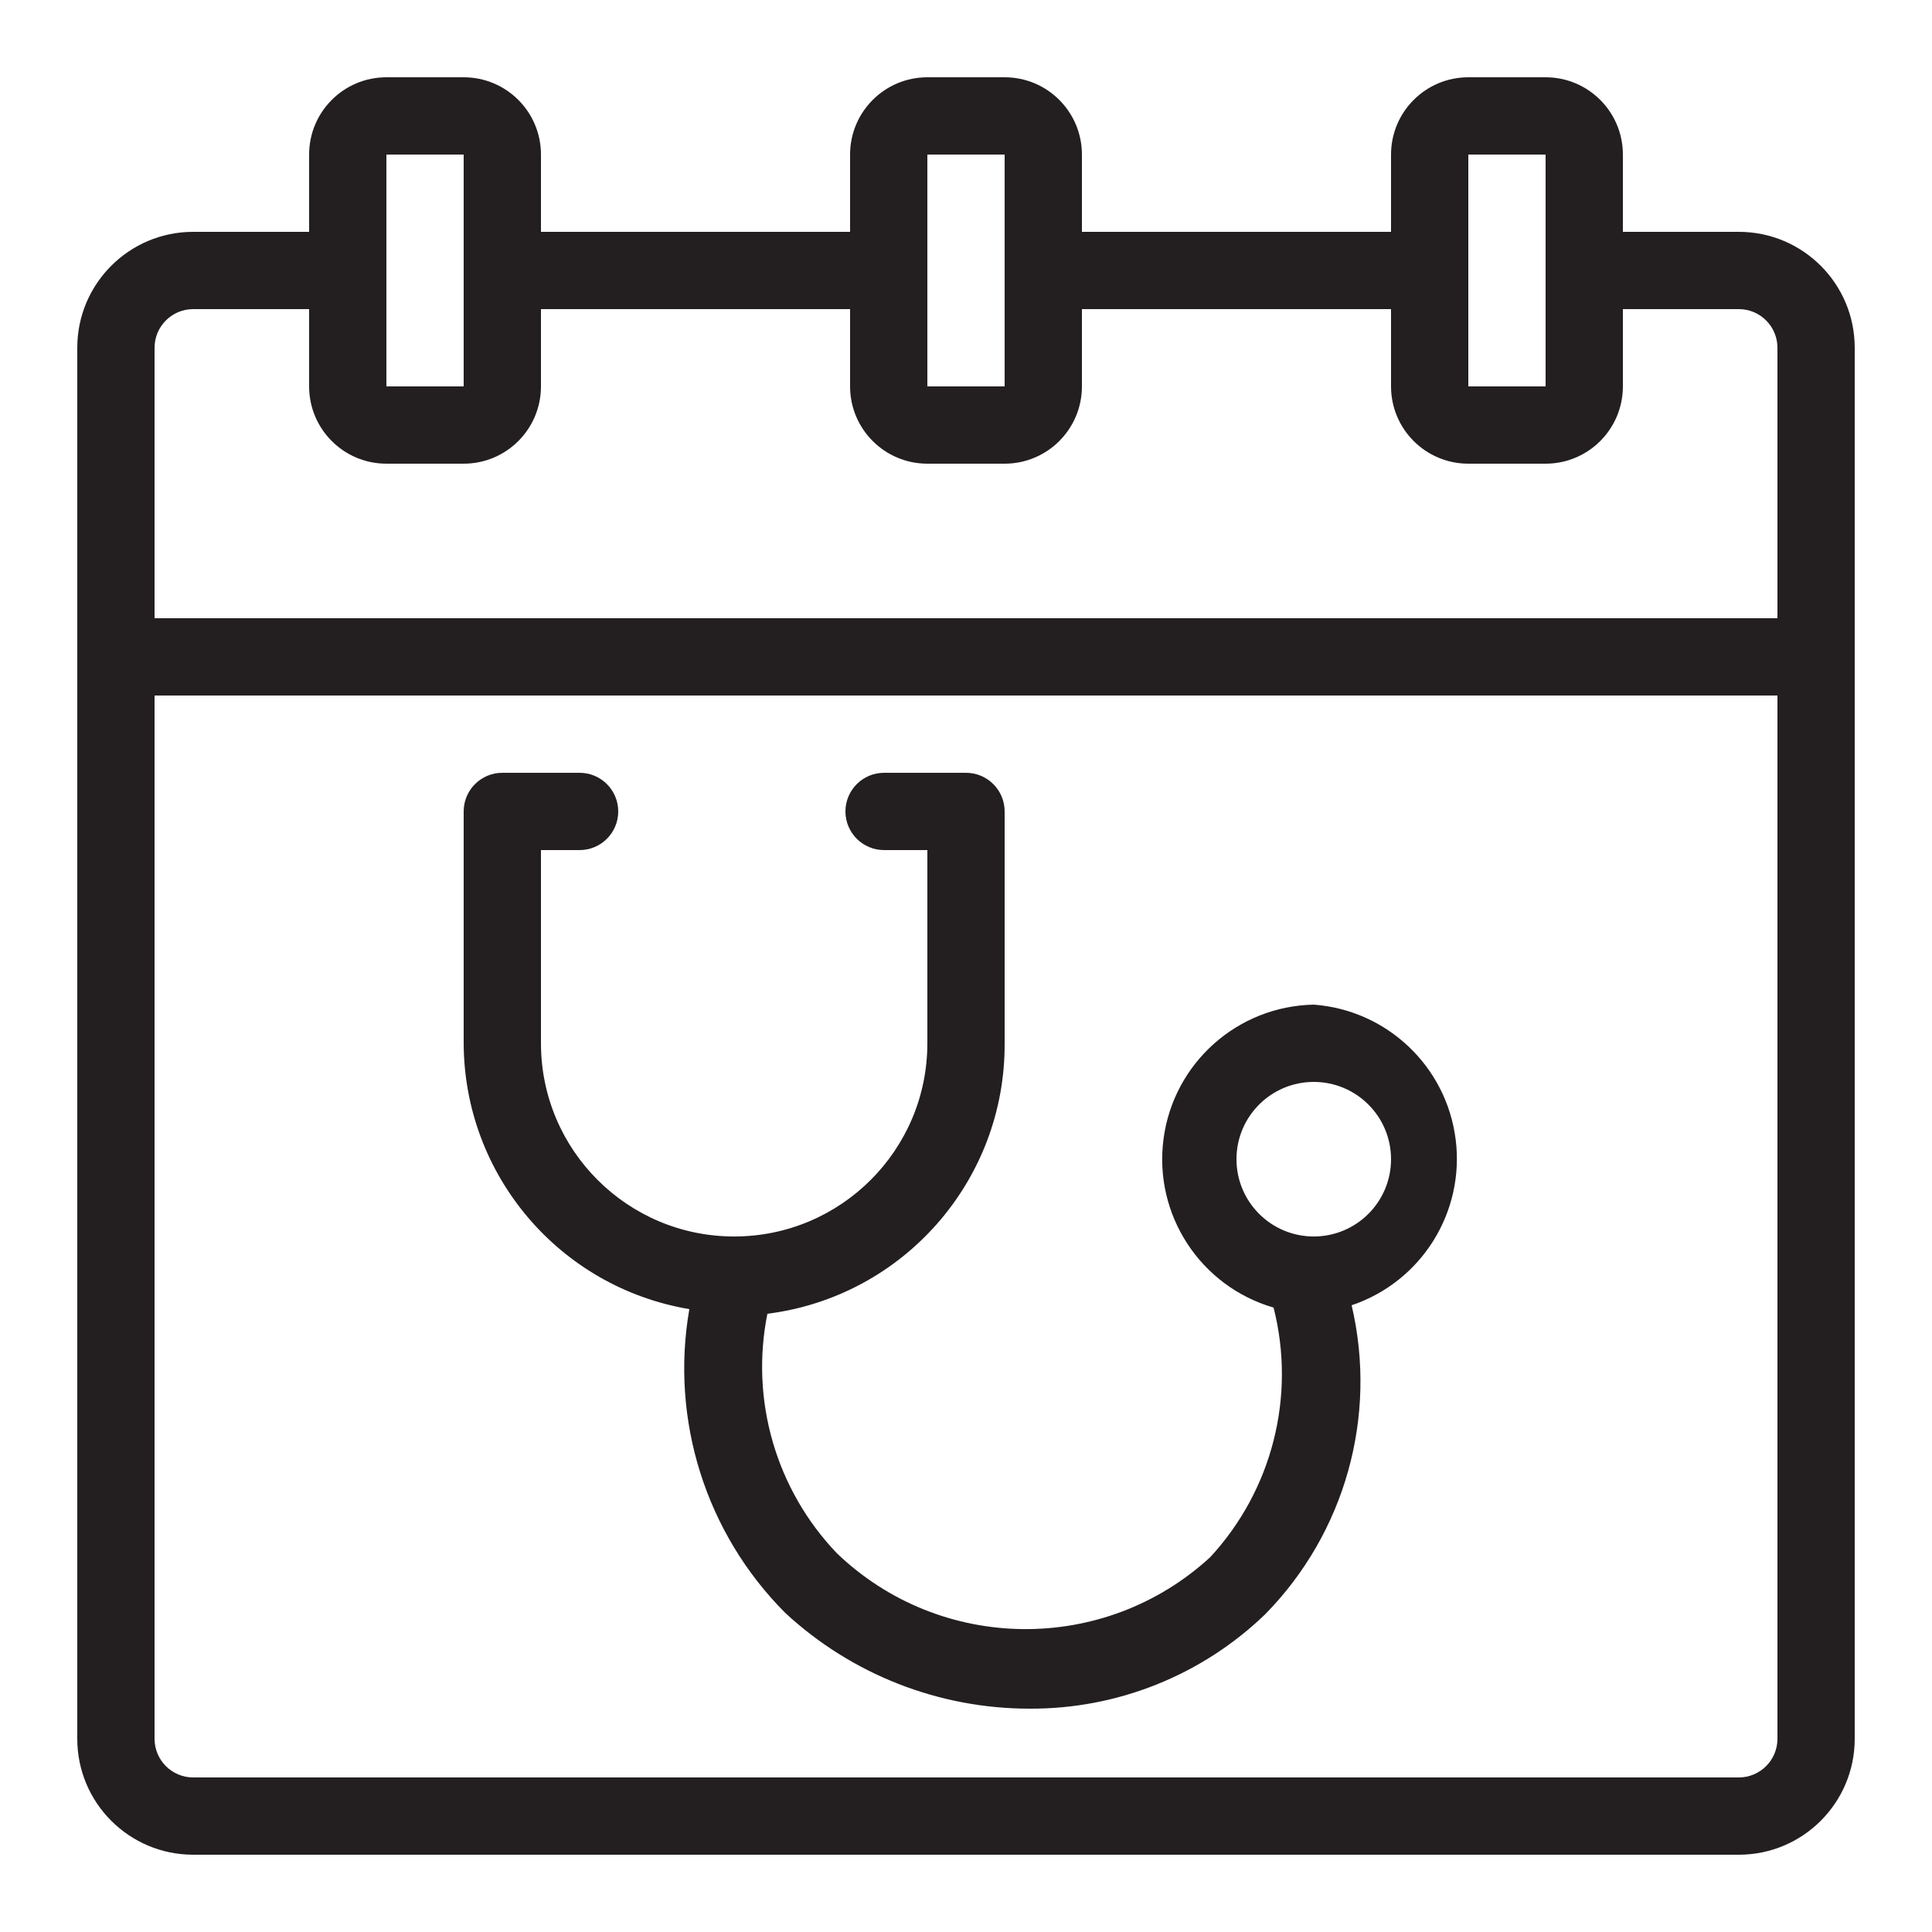
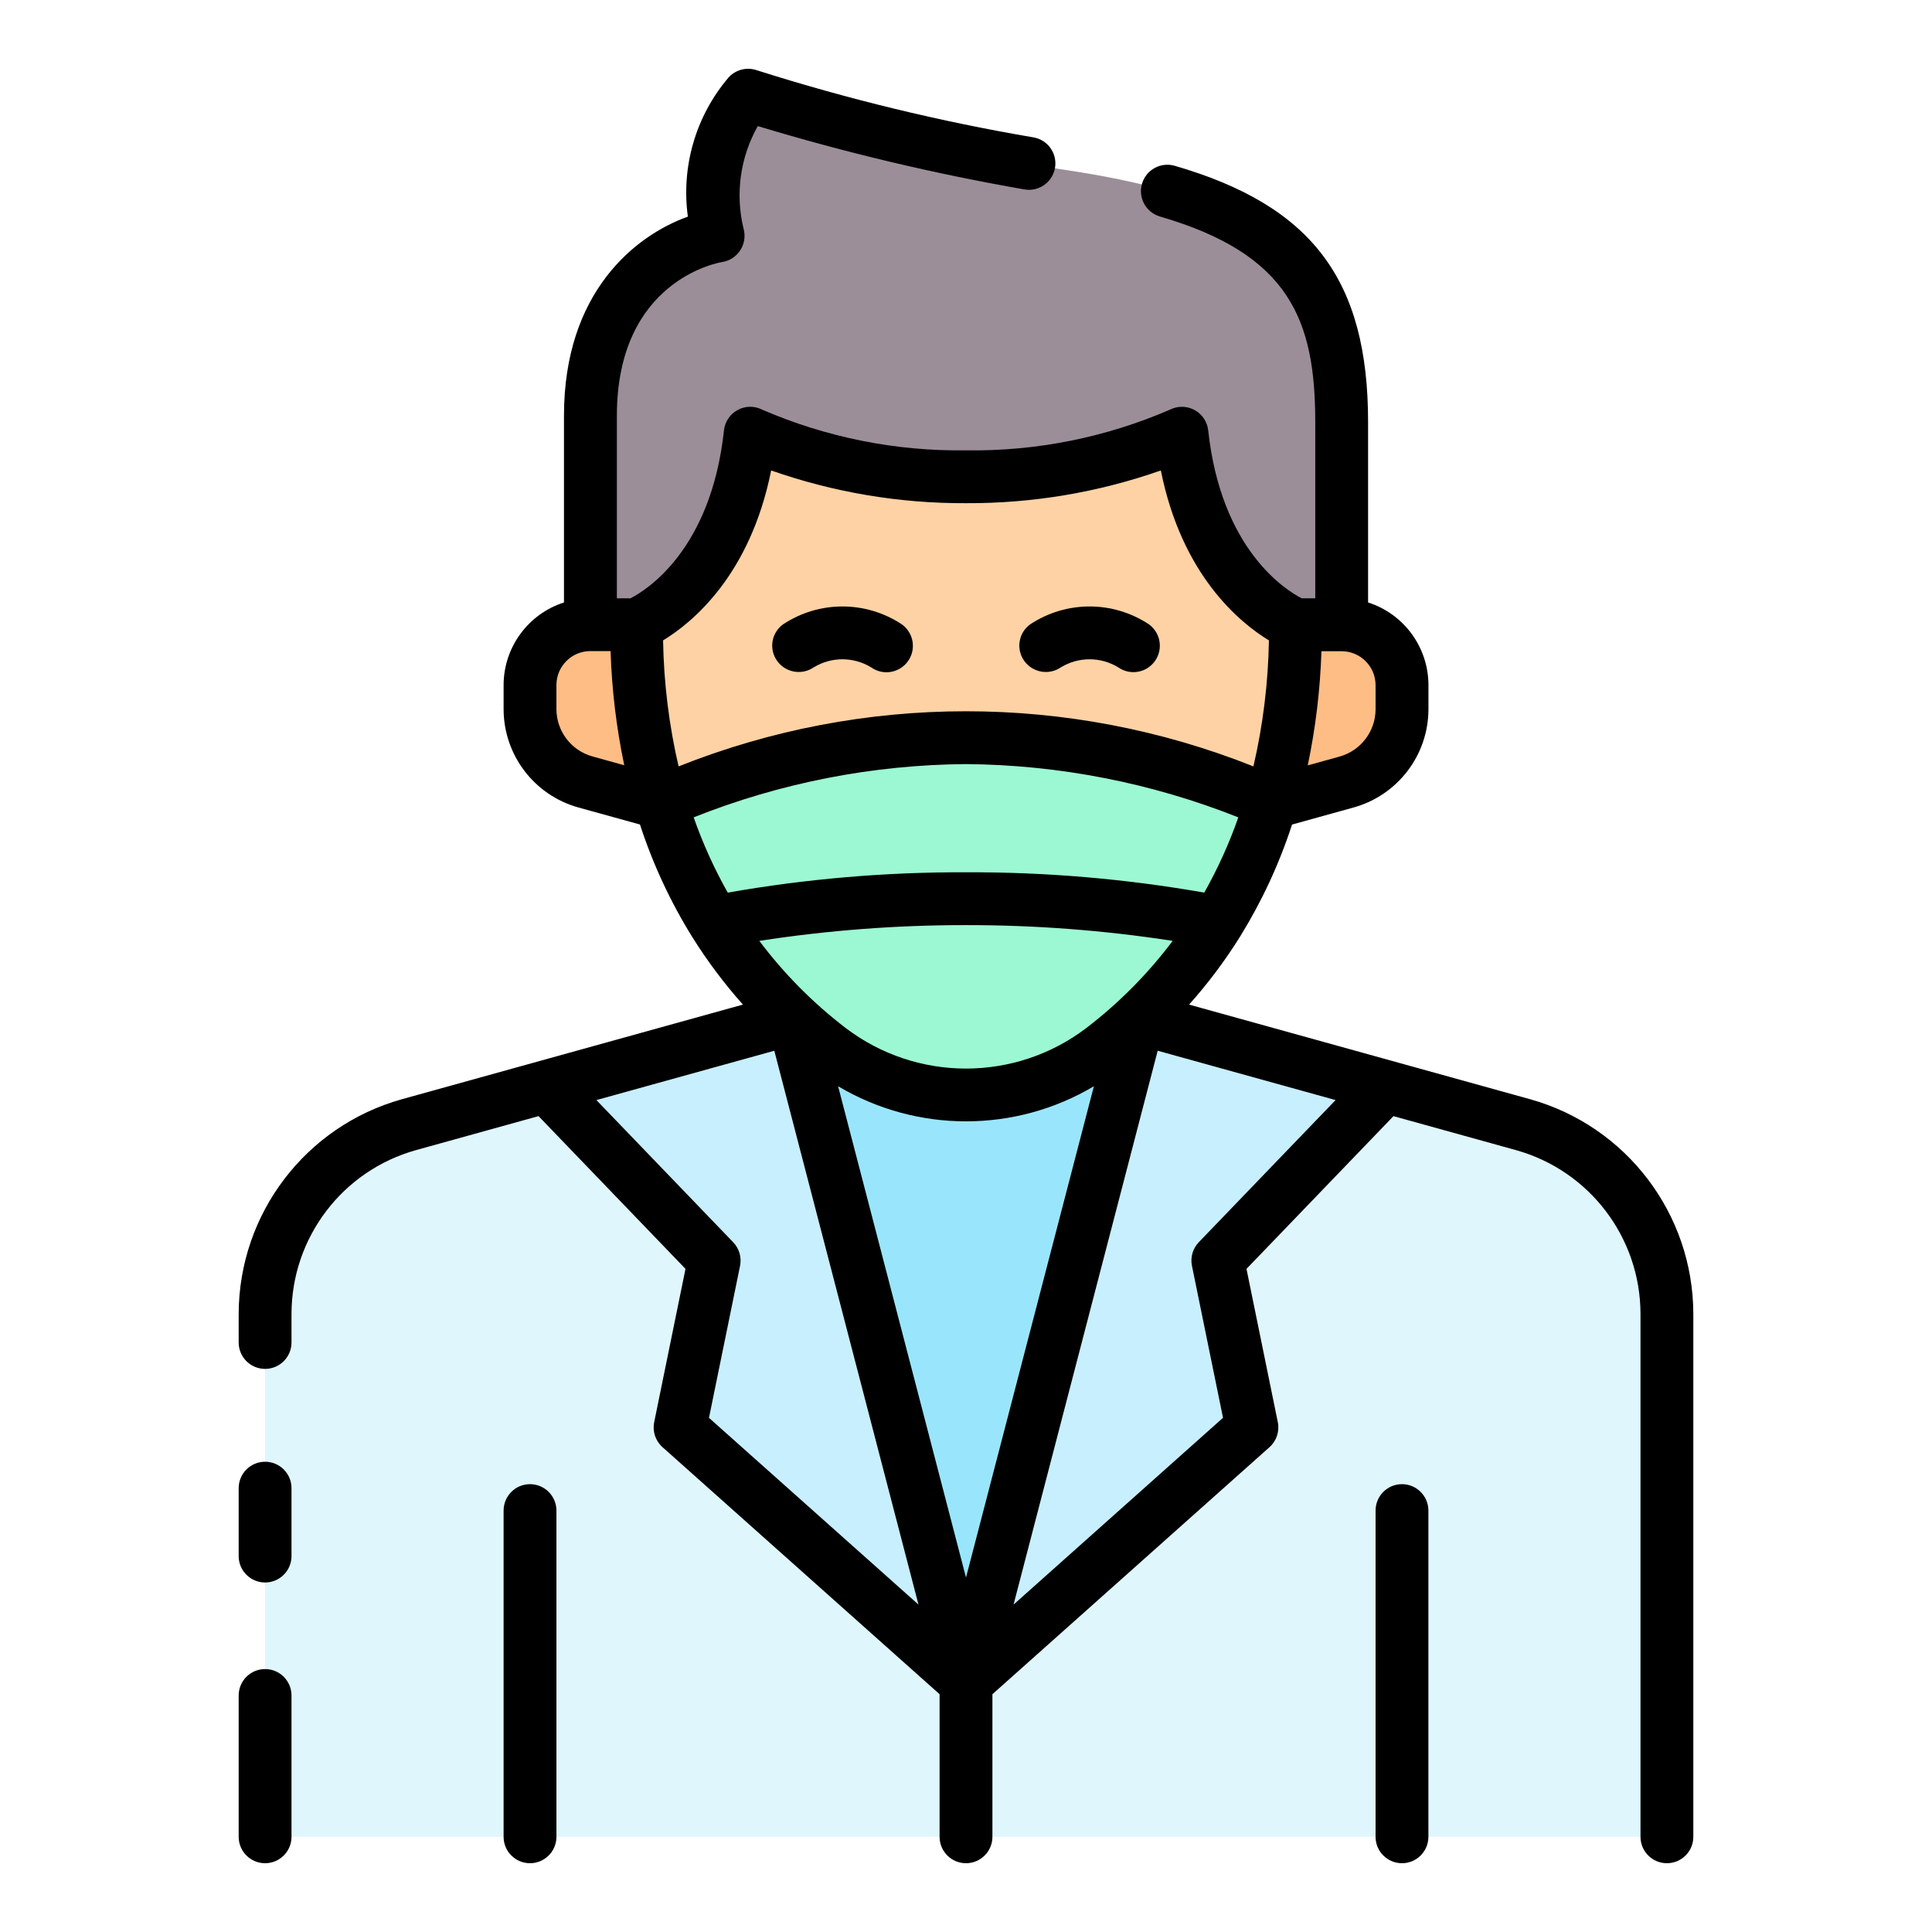
- <svg xmlns="http://www.w3.org/2000/svg" viewBox="0 0 25 25">
-   <defs>
-     <style>.cls-1{fill:#231f20}</style>
-   </defs>
-   <g id="calendar_doctor" data-name="calendar doctor">
-     <path class="cls-1" d="M22.5 3H21V2a1 1 0 0 0-1-1h-1a1 1 0 0 0-1 1v1h-4V2a1 1 0 0 0-1-1h-1a1 1 0 0 0-1 1v1H7V2a1 1 0 0 0-1-1H5a1 1 0 0 0-1 1v1H2.5A1.5 1.5 0 0 0 1 4.5v18A1.5 1.5 0 0 0 2.5 24h20a1.5 1.5 0 0 0 1.5-1.5v-18A1.5 1.5 0 0 0 22.5 3zM19 2h1v3h-1zm-7 0h1v3h-1zM5 2h1v3H5zM2.5 4H4v1a1 1 0 0 0 1 1h1a1 1 0 0 0 1-1V4h4v1a1 1 0 0 0 1 1h1a1 1 0 0 0 1-1V4h4v1a1 1 0 0 0 1 1h1a1 1 0 0 0 1-1V4h1.5a.5.5 0 0 1 .5.5V8H2V4.5a.5.5 0 0 1 .5-.5zm20 19h-20a.5.5 0 0 1-.5-.5V9h21v13.5a.5.5 0 0 1-.5.5z" />
-     <path class="cls-1" d="M17 13a2 2 0 0 0-.52 3.92 3.49 3.49 0 0 1-.82 3.23 3.53 3.53 0 0 1-4.83-.05 3.49 3.49 0 0 1-.9-3.1A3.51 3.51 0 0 0 13 13.5v-3a.5.5 0 0 0-.5-.5h-1.06a.5.5 0 1 0 0 1H12v2.5a2.5 2.5 0 0 1-5 0V11h.5a.5.5 0 0 0 0-1h-1a.5.5 0 0 0-.5.5v3a3.5 3.5 0 0 0 2.92 3.44 4.48 4.48 0 0 0 1.24 3.93 4.65 4.65 0 0 0 3.16 1.24 4.36 4.36 0 0 0 3.05-1.22 4.3 4.3 0 0 0 1.12-4A2 2 0 0 0 17 13zm0 3a1 1 0 1 1 1-1 1 1 0 0 1-1 1z" />
-   </g>
+ <svg xmlns="http://www.w3.org/2000/svg" width="128" height="128">
+   <path d="M110.437 121.693V87.042a13 13 0 0 0-9.524-12.527l-25.456-7.063H52.543l-25.456 7.063a13 13 0 0 0-9.524 12.527v34.651z" fill="#dff6fd" />
+   <path fill="#c8effe" d="m36.217 71.982 11.099 11.535-2.26 11.056L64 111.461 52.543 67.452l-16.326 4.53zM91.783 71.982 80.684 83.517l2.26 11.056L64 111.461l11.457-44.009 16.326 4.53z" />
+   <path fill="#99e6fc" d="M52.543 67.452 64 111.461l11.457-44.009H52.543z" />
+   <path d="M85.849 41.39h3.036a4 4 0 0 1 4 4v1.6a5 5 0 0 1-3.663 4.81l-5 1.387H43.777l-5-1.387a5 5 0 0 1-3.663-4.818v-1.6a4 4 0 0 1 4-4h46.735z" fill="#ffbd86" />
+   <path d="M88.885 41.39V27.963c0-9.337-3.439-14.3-17.228-16.537a143.77 143.77 0 0 1-22.091-5.119c-3.538 3.954-1.991 9.325-1.991 9.325s-8.46 1.257-8.46 11.909V41.39h3.036S48.6 38.878 49.7 28.7A34.077 34.077 0 0 0 64 31.587 34.077 34.077 0 0 0 78.3 28.7c1.1 10.178 7.549 12.69 7.549 12.69z" fill="#9b8e99" />
+   <path d="M78.3 28.7A34.077 34.077 0 0 1 64 31.587 34.077 34.077 0 0 1 49.7 28.7c-1.1 10.178-7.549 12.69-7.549 12.69 0 15.006 6.8 23.516 12.813 28.108a14.912 14.912 0 0 0 18.072 0c6.013-4.592 12.813-13.1 12.813-28.108 0 0-6.449-2.512-7.549-12.69z" fill="#fed2a4" />
+   <path d="M84.22 53.19v.02A31.525 31.525 0 0 1 73.04 69.5a14.941 14.941 0 0 1-18.08 0 31.53 31.53 0 0 1-11.18-16.31 49.48 49.48 0 0 1 40.44 0z" fill="#9cf8d2" />
+   <path d="M17.563 110.58a1.751 1.751 0 0 0-1.75 1.75v9.363a1.75 1.75 0 0 0 3.5 0v-9.363a1.751 1.751 0 0 0-1.75-1.75zM17.563 96.844a1.751 1.751 0 0 0-1.75 1.75v4.5a1.75 1.75 0 0 0 3.5 0v-4.5a1.751 1.751 0 0 0-1.75-1.75zM35.115 98.33a1.751 1.751 0 0 0-1.75 1.75v21.613a1.75 1.75 0 0 0 3.5 0V100.08a1.751 1.751 0 0 0-1.75-1.75z" />
+   <path d="m101.38 72.828-22.6-6.271a32.833 32.833 0 0 0 3.375-4.5l.016-.028a34.2 34.2 0 0 0 3.43-7.4l4.092-1.135a6.771 6.771 0 0 0 4.946-6.505v-1.6a5.758 5.758 0 0 0-4-5.475V27.962c0-9.419-3.712-14.338-12.81-16.978a1.75 1.75 0 0 0-.976 3.362c8.6 2.5 10.286 6.882 10.286 13.616V39.64h-.9c-1.085-.559-5.34-3.236-6.192-11.127a1.752 1.752 0 0 0-2.532-1.373A32.805 32.805 0 0 1 64 29.837a32.823 32.823 0 0 1-13.5-2.695 1.749 1.749 0 0 0-2.535 1.371c-.854 7.911-5.119 10.575-6.195 11.127h-.9v-12.1c0-8.939 6.694-10.134 6.967-10.178a1.756 1.756 0 0 0 1.426-2.208 9.34 9.34 0 0 1 .943-6.8 149.691 149.691 0 0 0 17.654 4.194 1.75 1.75 0 1 0 .624-3.444 135.644 135.644 0 0 1-18.342-4.45 1.758 1.758 0 0 0-1.88.486 11.761 11.761 0 0 0-2.689 9.212c-3.523 1.266-8.208 5.029-8.208 13.189v12.374a5.758 5.758 0 0 0-4 5.475v1.6a6.771 6.771 0 0 0 4.945 6.505l4.09 1.131a34.186 34.186 0 0 0 3.484 7.485l.011.016a32.931 32.931 0 0 0 3.326 4.43l-22.6 6.271a14.8 14.8 0 0 0-10.808 14.214v1.9a1.75 1.75 0 0 0 3.5 0v-1.9A11.282 11.282 0 0 1 27.555 76.2l8.124-2.254 9.737 10.12-2.074 10.156a1.746 1.746 0 0 0 .55 1.656l18.358 16.368v9.447a1.75 1.75 0 0 0 3.5 0v-9.447l18.358-16.368a1.746 1.746 0 0 0 .55-1.656l-2.075-10.155 9.738-10.12 8.124 2.254a11.282 11.282 0 0 1 8.242 10.841v34.651a1.75 1.75 0 0 0 3.5 0V87.042a14.8 14.8 0 0 0-10.807-14.214zM64 104.516l-8.473-32.549a16.6 16.6 0 0 0 16.946 0zM45.957 54.151A49.768 49.768 0 0 1 64 50.623a49.964 49.964 0 0 1 18.042 3.53 30.949 30.949 0 0 1-2.257 4.985A89.4 89.4 0 0 0 64 57.791a89.4 89.4 0 0 0-15.785 1.347 30.974 30.974 0 0 1-2.258-4.987zM64 61.291a89.3 89.3 0 0 1 13.693 1.044 29.876 29.876 0 0 1-5.719 5.772 13.169 13.169 0 0 1-15.948 0 29.848 29.848 0 0 1-5.719-5.772A89.3 89.3 0 0 1 64 61.291zm27.135-14.3a3.26 3.26 0 0 1-2.381 3.132l-2.112.586a43.606 43.606 0 0 0 .906-7.564h1.337a2.253 2.253 0 0 1 2.25 2.25zM51.091 31.169A38.431 38.431 0 0 0 64 33.337a38.431 38.431 0 0 0 12.909-2.168c1.389 6.94 5.222 10.08 7.16 11.259a39.888 39.888 0 0 1-1.027 8.348 51.457 51.457 0 0 0-38.084 0 39.821 39.821 0 0 1-1.027-8.348c1.938-1.179 5.769-4.319 7.16-11.259zM36.865 46.986v-1.6a2.252 2.252 0 0 1 2.25-2.25h1.337a43.606 43.606 0 0 0 .906 7.564l-2.112-.586a3.26 3.26 0 0 1-2.381-3.128zm10.107 46.95 2.058-10.069a1.752 1.752 0 0 0-.453-1.564l-9.064-9.42L51.3 69.614l9.552 36.695zM79.423 82.3a1.749 1.749 0 0 0-.453 1.564l2.058 10.069-13.878 12.376 9.55-36.695 11.785 3.269z" />
+   <path d="M92.885 98.33a1.75 1.75 0 0 0-1.75 1.75v21.613a1.75 1.75 0 0 0 3.5 0V100.08a1.751 1.751 0 0 0-1.75-1.75zM53.906 44.217a3.65 3.65 0 0 1 3.813 0 1.75 1.75 0 0 0 2.024-2.856 7.126 7.126 0 0 0-7.858 0 1.739 1.739 0 0 0-.406 2.415 1.761 1.761 0 0 0 2.427.441zM70.279 44.217a3.65 3.65 0 0 1 3.813 0 1.75 1.75 0 0 0 2.023-2.856 7.126 7.126 0 0 0-7.858 0 1.739 1.739 0 0 0-.405 2.415 1.761 1.761 0 0 0 2.427.441z" />
</svg>
